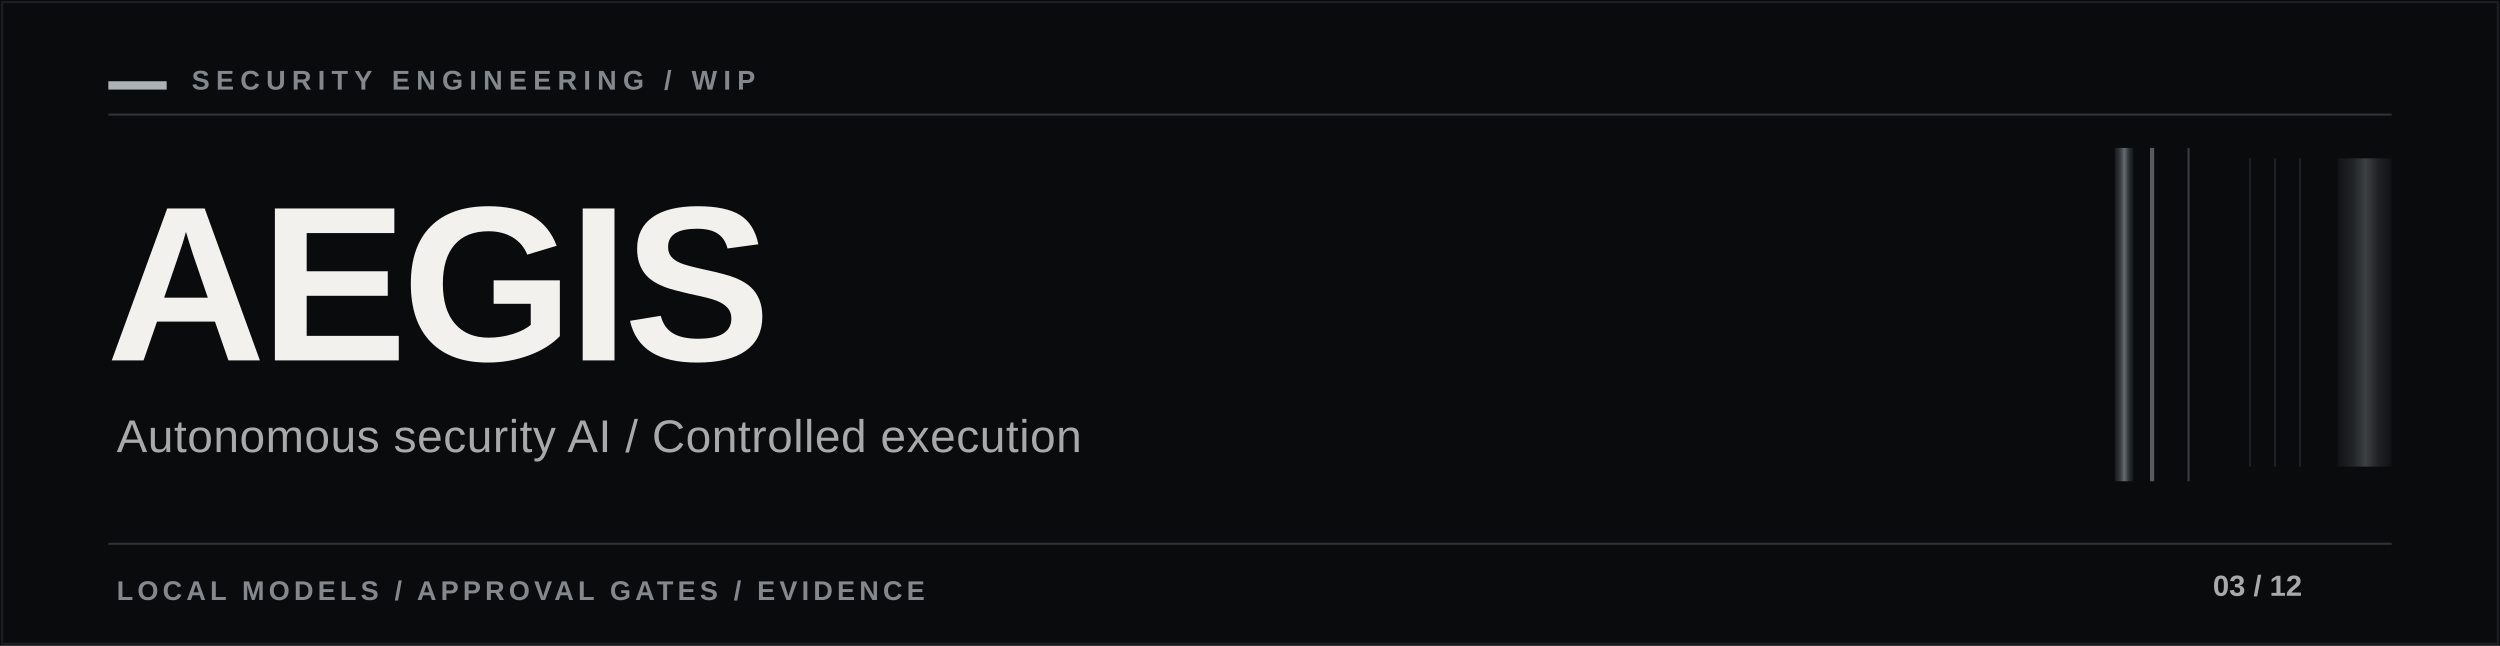
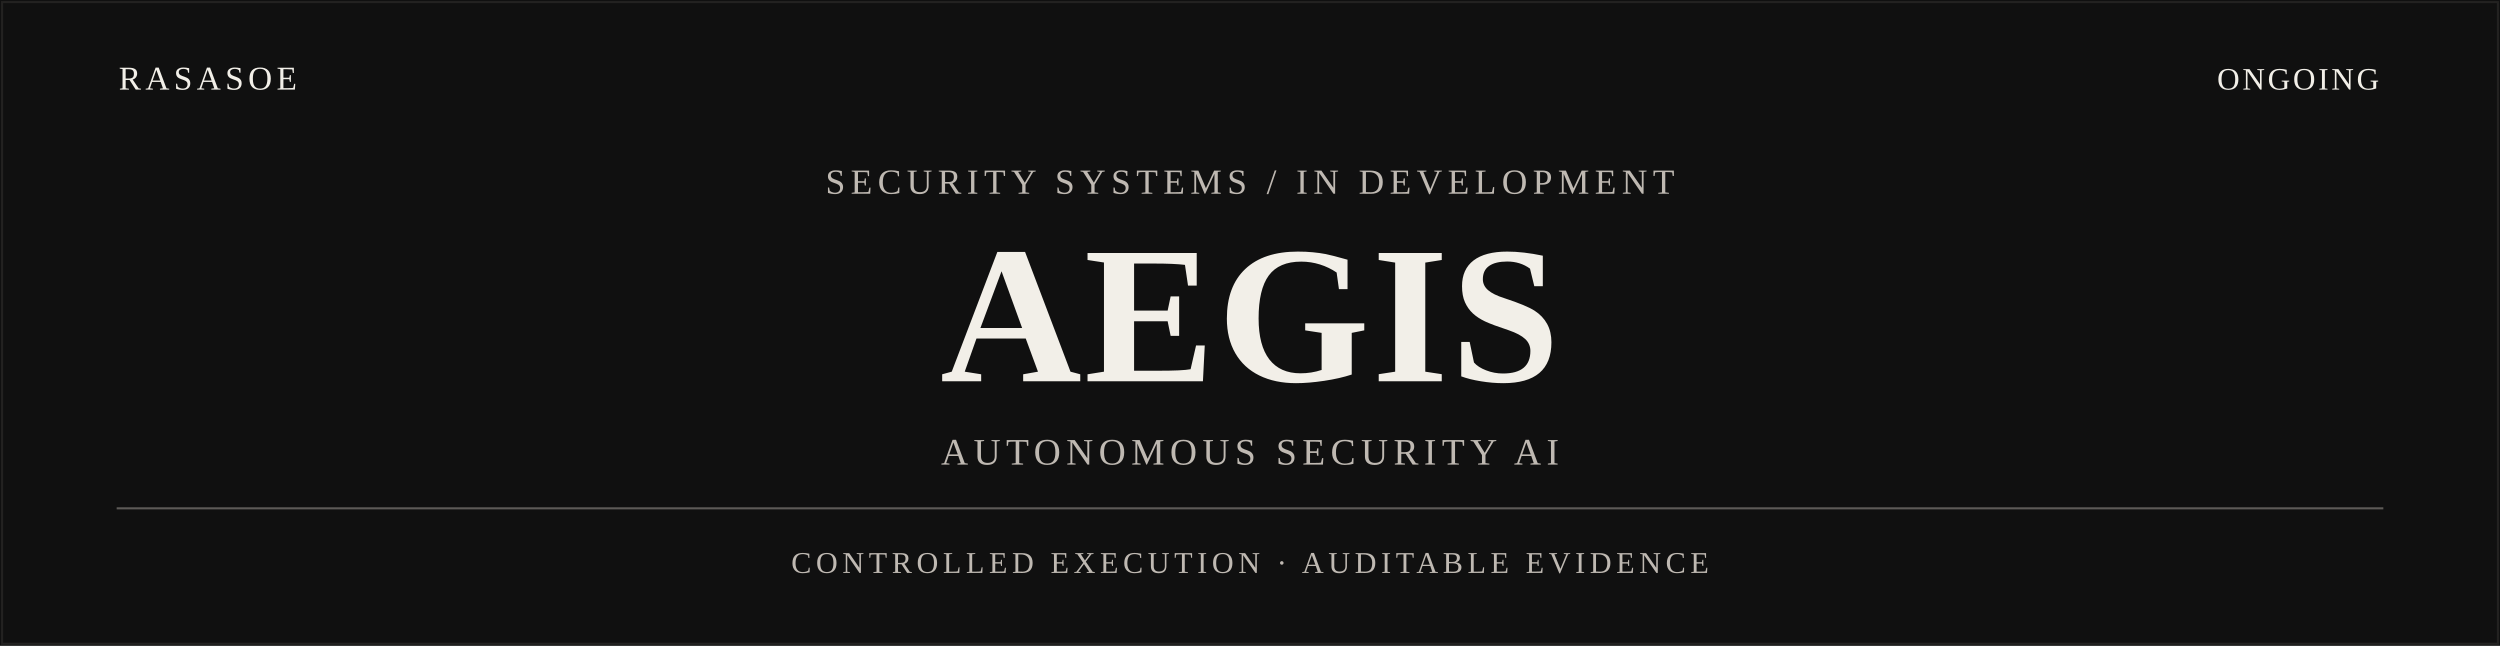
- <svg xmlns="http://www.w3.org/2000/svg" width="1200" height="310" viewBox="0 0 1200 310" role="img" aria-labelledby="title desc">
-   <defs>
-     <linearGradient id="aluminium" x1="0" y1="0" x2="1" y2="0">
-       <stop offset="0" stop-color="#17191B" />
-       <stop offset=".28" stop-color="#3A3D40" />
-       <stop offset=".52" stop-color="#72777A" />
-       <stop offset=".76" stop-color="#34383B" />
-       <stop offset="1" stop-color="#16181B" />
-     </linearGradient>
-   </defs>
-   <rect width="1200" height="310" fill="#0A0B0D" />
-   <rect x="1" y="1" width="1198" height="308" fill="none" stroke="#55585D" stroke-opacity=".25" />
-   <path d="M52 55H1148" stroke="#55585D" stroke-opacity=".52" stroke-width="1" />
-   <path d="M52 261H1148" stroke="#55585D" stroke-opacity=".5" stroke-width="1" />
-   <rect x="52" y="39" width="28" height="4" fill="#ADB2B6" />
-   <g font-family="Arial,Helvetica,sans-serif">
-     <text x="92" y="43" fill="#83888D" font-size="13" font-weight="700" letter-spacing="3">SECURITY ENGINEERING / WIP</text>
-     <text x="51" y="173" fill="#F2F1EE" font-size="106" font-weight="700" letter-spacing="-2.7">AEGIS</text>
-     <text x="56" y="217" fill="#A7A9AB" font-size="22" letter-spacing=".3">Autonomous security AI  /  Controlled execution</text>
-     <text x="56" y="288" fill="#83888D" font-size="13" font-weight="600" letter-spacing="2">LOCAL MODELS   /   APPROVAL GATES   /   EVIDENCE</text>
-     <text x="1105" y="286" fill="#A7A9AB" font-size="14" font-weight="700" text-anchor="end">03 / 12</text>
-   </g>
-   <g opacity=".88">
-     <rect x="1015" y="71" width="9" height="160" fill="url(#aluminium)" />
-     <rect x="1032" y="71" width="2" height="160" fill="#ADB2B6" opacity=".54" />
-     <rect x="1050" y="71" width="1" height="160" fill="#ADB2B6" opacity=".34" />
-     <path d="M1080 76V224M1092 76V224M1104 76V224" stroke="#55585D" stroke-opacity=".3" />
-     <rect x="1122" y="76" width="26" height="148" fill="url(#aluminium)" opacity=".55" />
+ <svg xmlns="http://www.w3.org/2000/svg" viewBox="0 0 1200 310" width="1200" height="310" role="img" aria-labelledby="title desc">
+   <rect width="1200" height="310" fill="#101010" />
+   <rect x="1" y="1" width="1198" height="308" fill="none" stroke="#5D5A57" stroke-opacity=".25" />
+   <g font-family="Georgia, 'Times New Roman', serif" fill="#F2EFE8">
+     <text x="57" y="43" font-size="16" letter-spacing="2.1">RASASOE</text>
+     <text x="1142" y="43" font-size="15" letter-spacing="1.3" text-anchor="end">ONGOING</text>
+     <text x="600" y="93" text-anchor="middle" fill="#BFB9B2" font-size="17" letter-spacing="2.6">SECURITY SYSTEMS / IN DEVELOPMENT</text>
+     <text x="600" y="183" text-anchor="middle" font-size="94" font-weight="600" letter-spacing="1.2">AEGIS</text>
+     <text x="600" y="223" text-anchor="middle" fill="#BFB9B2" font-size="18" letter-spacing="2.6">AUTONOMOUS SECURITY AI</text>
+     <path d="M56 244H1144" stroke="#5D5A57" stroke-width="1" />
+     <text x="600" y="275" text-anchor="middle" fill="#BFB9B2" font-size="14.5" letter-spacing="2.2">CONTROLLED EXECUTION   ·   AUDITABLE EVIDENCE</text>
  </g>
</svg>
